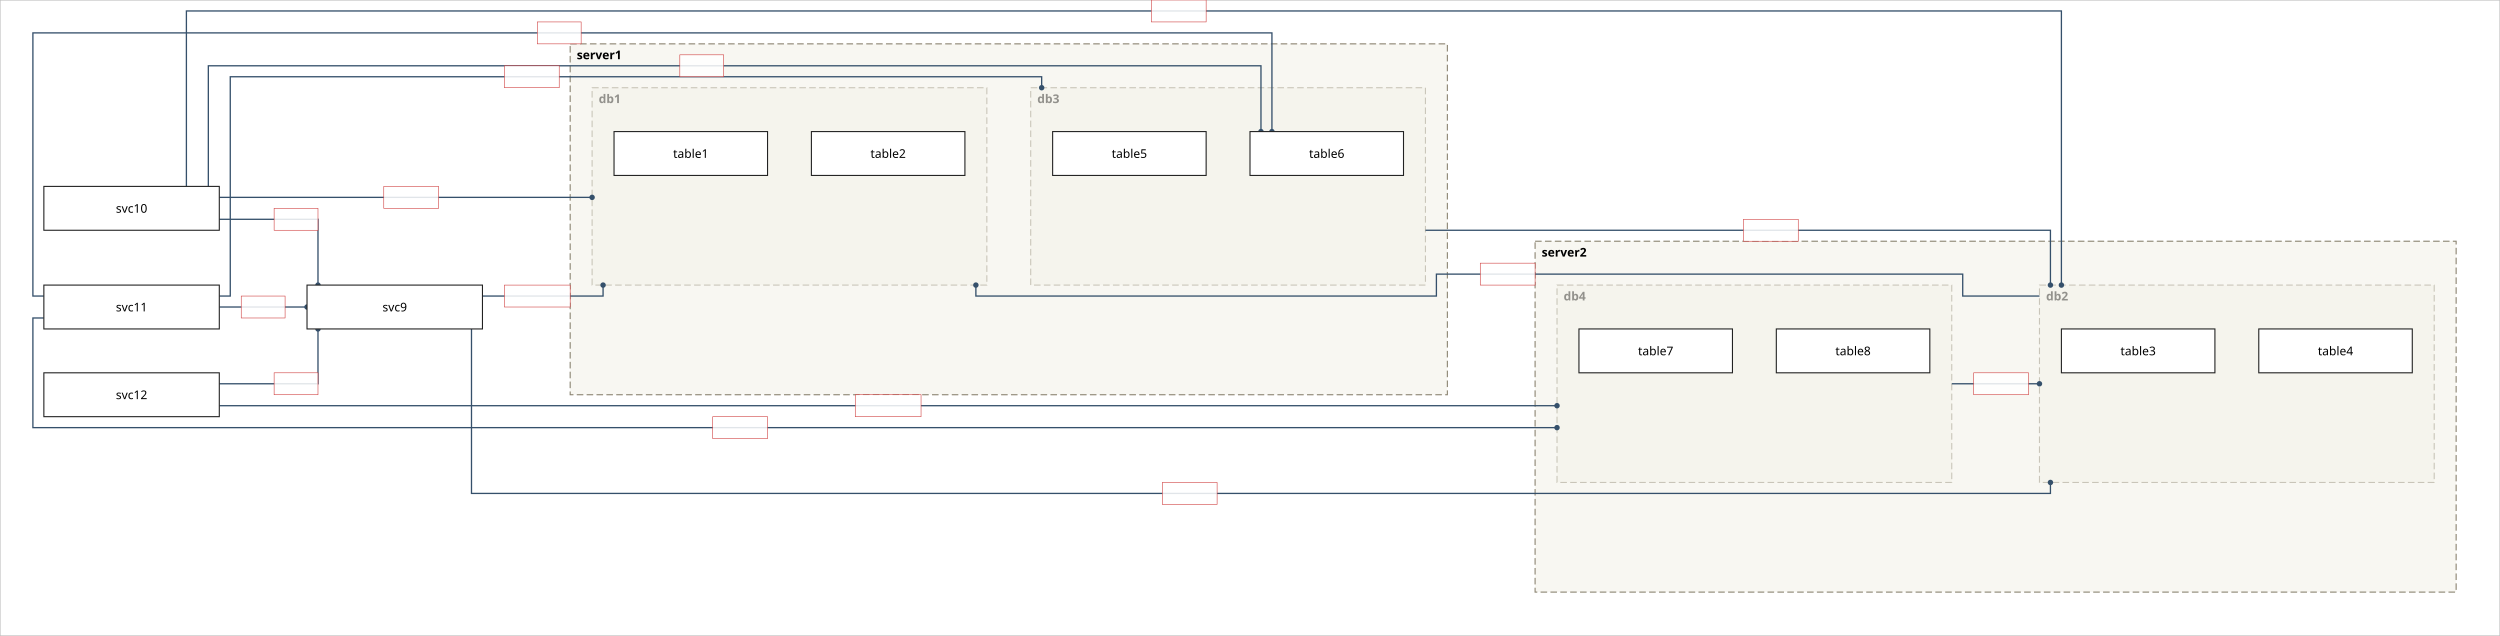
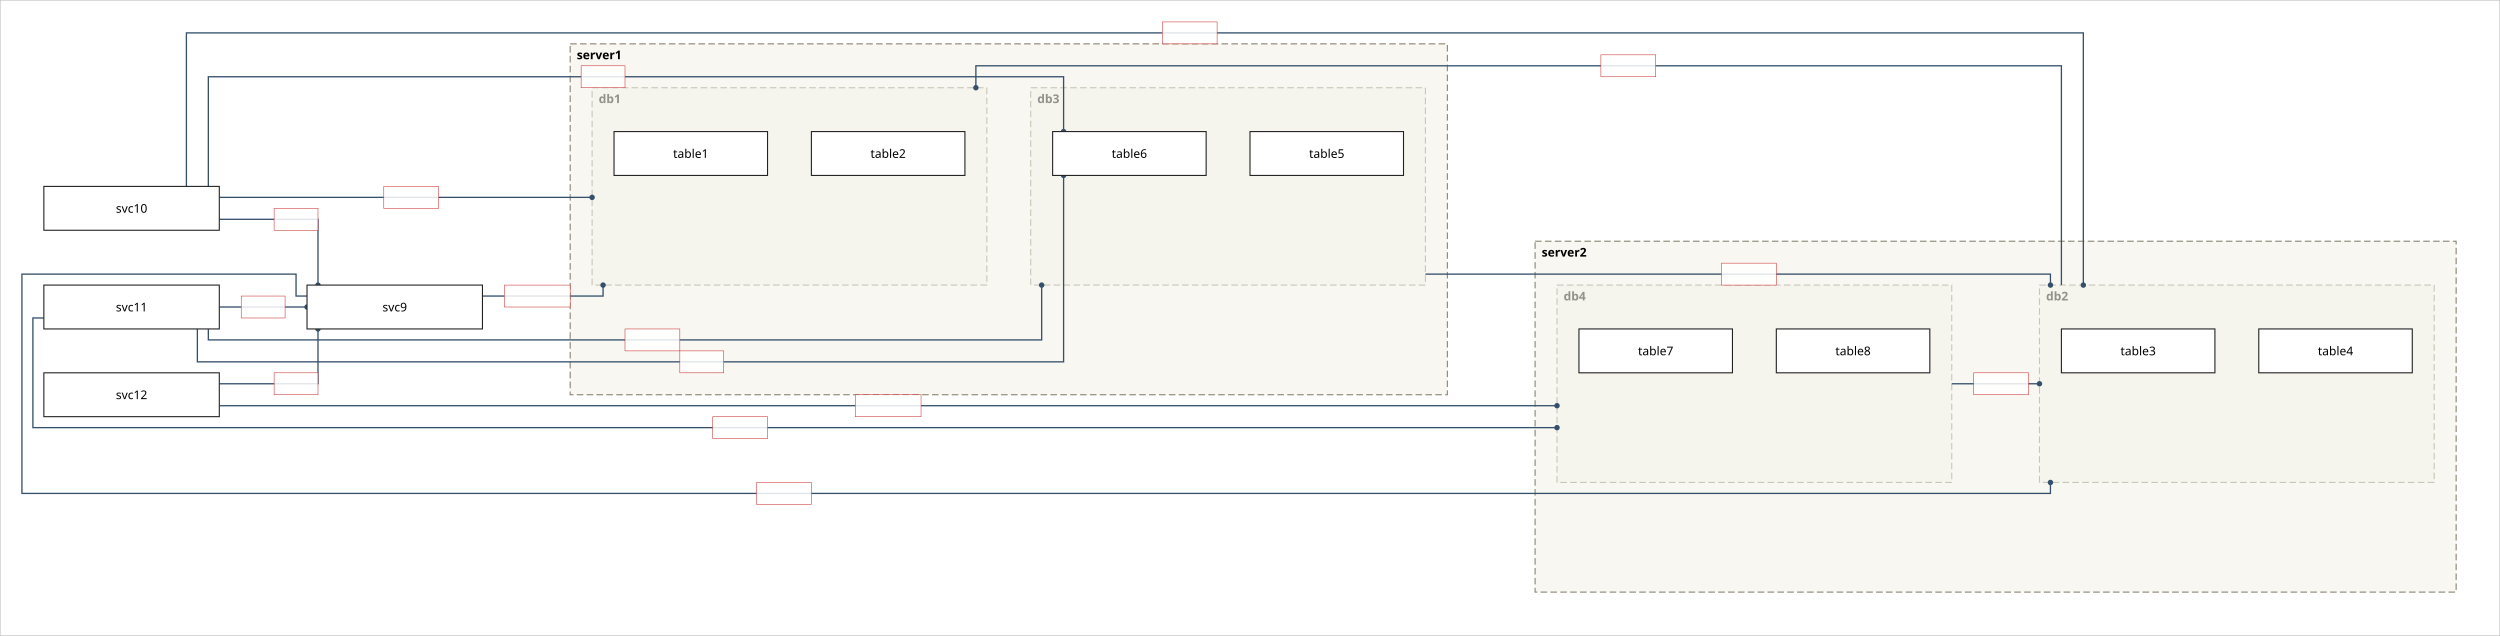
<svg xmlns="http://www.w3.org/2000/svg" width="2280" height="580" viewBox="0 0 2280 580" font-family="sans-serif" font-size="11">
  <rect width="100%" height="100%" fill="#fff" stroke="#bbb" />
  <rect x="540" y="80" width="360" height="180" fill="#f3f1ea" fill-opacity="0.6" stroke="#8a8370" stroke-dasharray="6 3" />
  <text x="546" y="94" font-weight="bold">db1</text>
  <rect x="1860" y="260" width="360" height="180" fill="#f3f1ea" fill-opacity="0.6" stroke="#8a8370" stroke-dasharray="6 3" />
  <text x="1866" y="274" font-weight="bold">db2</text>
  <rect x="940" y="80" width="360" height="180" fill="#f3f1ea" fill-opacity="0.6" stroke="#8a8370" stroke-dasharray="6 3" />
  <text x="946" y="94" font-weight="bold">db3</text>
  <rect x="1420" y="260" width="360" height="180" fill="#f3f1ea" fill-opacity="0.6" stroke="#8a8370" stroke-dasharray="6 3" />
  <text x="1426" y="274" font-weight="bold">db4</text>
  <rect x="520" y="40" width="800" height="320" fill="#f3f1ea" fill-opacity="0.6" stroke="#8a8370" stroke-dasharray="6 3" />
  <text x="526" y="54" font-weight="bold">server1</text>
  <rect x="1400" y="220" width="840" height="320" fill="#f3f1ea" fill-opacity="0.6" stroke="#8a8370" stroke-dasharray="6 3" />
  <text x="1406" y="234" font-weight="bold">server2</text>
-   <polyline points="1860,270 1790,270 1790,250 1310,250 1310,270 890,270 890,260" fill="none" stroke="#35506b" stroke-width="1.2" />
-   <circle cx="890" cy="260" r="2.5" fill="#35506b" />
-   <polyline points="1300,210 1870,210 1870,260" fill="none" stroke="#35506b" stroke-width="1.2" />
+   <polyline points="1880,260 1880,60 890,60 890,80" fill="none" stroke="#35506b" stroke-width="1.2" />
+   <circle cx="890" cy="80" r="2.5" fill="#35506b" />
+   <polyline points="1300,250 1870,250 1870,260" fill="none" stroke="#35506b" stroke-width="1.2" />
  <circle cx="1870" cy="260" r="2.5" fill="#35506b" />
  <polyline points="1780,350 1860,350" fill="none" stroke="#35506b" stroke-width="1.2" />
  <circle cx="1860" cy="350" r="2.5" fill="#35506b" />
  <polyline points="200,180 540,180" fill="none" stroke="#35506b" stroke-width="1.2" />
  <circle cx="540" cy="180" r="2.5" fill="#35506b" />
-   <polyline points="170,170 170,10 1880,10 1880,260" fill="none" stroke="#35506b" stroke-width="1.2" />
-   <circle cx="1880" cy="260" r="2.5" fill="#35506b" />
-   <polyline points="190,170 190,60 1150,60 1150,120" fill="none" stroke="#35506b" stroke-width="1.2" />
-   <circle cx="1150" cy="120" r="2.5" fill="#35506b" />
+   <polyline points="170,170 170,30 1900,30 1900,260" fill="none" stroke="#35506b" stroke-width="1.2" />
+   <circle cx="1900" cy="260" r="2.5" fill="#35506b" />
+   <polyline points="190,170 190,70 970,70 970,120" fill="none" stroke="#35506b" stroke-width="1.2" />
+   <circle cx="970" cy="120" r="2.5" fill="#35506b" />
  <polyline points="200,200 290,200 290,260" fill="none" stroke="#35506b" stroke-width="1.2" />
  <circle cx="290" cy="260" r="2.5" fill="#35506b" />
-   <polyline points="200,270 210,270 210,70 950,70 950,80" fill="none" stroke="#35506b" stroke-width="1.2" />
-   <circle cx="950" cy="80" r="2.5" fill="#35506b" />
-   <polyline points="40,270 30,270 30,30 1160,30 1160,120" fill="none" stroke="#35506b" stroke-width="1.2" />
-   <circle cx="1160" cy="120" r="2.5" fill="#35506b" />
+   <polyline points="190,300 190,310 950,310 950,260" fill="none" stroke="#35506b" stroke-width="1.2" />
+   <circle cx="950" cy="260" r="2.5" fill="#35506b" />
+   <polyline points="180,300 180,330 970,330 970,160" fill="none" stroke="#35506b" stroke-width="1.2" />
+   <circle cx="970" cy="160" r="2.5" fill="#35506b" />
  <polyline points="40,290 30,290 30,390 1420,390" fill="none" stroke="#35506b" stroke-width="1.2" />
  <circle cx="1420" cy="390" r="2.5" fill="#35506b" />
  <polyline points="200,280 280,280" fill="none" stroke="#35506b" stroke-width="1.2" />
  <circle cx="280" cy="280" r="2.5" fill="#35506b" />
  <polyline points="200,370 1420,370" fill="none" stroke="#35506b" stroke-width="1.2" />
  <circle cx="1420" cy="370" r="2.5" fill="#35506b" />
  <polyline points="200,350 290,350 290,300" fill="none" stroke="#35506b" stroke-width="1.2" />
  <circle cx="290" cy="300" r="2.5" fill="#35506b" />
  <polyline points="440,270 550,270 550,260" fill="none" stroke="#35506b" stroke-width="1.2" />
  <circle cx="550" cy="260" r="2.5" fill="#35506b" />
-   <polyline points="430,300 430,450 1870,450 1870,440" fill="none" stroke="#35506b" stroke-width="1.2" />
+   <polyline points="280,270 270,270 270,250 20,250 20,450 1870,450 1870,440" fill="none" stroke="#35506b" stroke-width="1.2" />
  <circle cx="1870" cy="440" r="2.5" fill="#35506b" />
  <rect x="560" y="120" width="140" height="40" fill="#fff" stroke="#222" />
  <text x="630" y="144" text-anchor="middle">table1</text>
  <rect x="740" y="120" width="140" height="40" fill="#fff" stroke="#222" />
  <text x="810" y="144" text-anchor="middle">table2</text>
  <rect x="1880" y="300" width="140" height="40" fill="#fff" stroke="#222" />
  <text x="1950" y="324" text-anchor="middle">table3</text>
  <rect x="2060" y="300" width="140" height="40" fill="#fff" stroke="#222" />
  <text x="2130" y="324" text-anchor="middle">table4</text>
+   <rect x="1140" y="120" width="140" height="40" fill="#fff" stroke="#222" />
+   <text x="1210" y="144" text-anchor="middle">table5</text>
  <rect x="960" y="120" width="140" height="40" fill="#fff" stroke="#222" />
-   <text x="1030" y="144" text-anchor="middle">table5</text>
-   <rect x="1140" y="120" width="140" height="40" fill="#fff" stroke="#222" />
-   <text x="1210" y="144" text-anchor="middle">table6</text>
+   <text x="1030" y="144" text-anchor="middle">table6</text>
  <rect x="1440" y="300" width="140" height="40" fill="#fff" stroke="#222" />
  <text x="1510" y="324" text-anchor="middle">table7</text>
  <rect x="1620" y="300" width="140" height="40" fill="#fff" stroke="#222" />
  <text x="1690" y="324" text-anchor="middle">table8</text>
  <rect x="40" y="170" width="160" height="40" fill="#fff" stroke="#222" />
  <text x="120" y="194" text-anchor="middle">svc10</text>
  <rect x="40" y="260" width="160" height="40" fill="#fff" stroke="#222" />
  <text x="120" y="284" text-anchor="middle">svc11</text>
  <rect x="40" y="340" width="160" height="40" fill="#fff" stroke="#222" />
  <text x="120" y="364" text-anchor="middle">svc12</text>
  <rect x="280" y="260" width="160" height="40" fill="#fff" stroke="#222" />
  <text x="360" y="284" text-anchor="middle">svc9</text>
-   <rect x="1350" y="240" width="50" height="20" fill="#fff" fill-opacity="0.85" stroke="#c33" stroke-width="0.5" />
-   <rect x="1590" y="200" width="50" height="20" fill="#fff" fill-opacity="0.85" stroke="#c33" stroke-width="0.5" />
+   <rect x="1460" y="50" width="50" height="20" fill="#fff" fill-opacity="0.85" stroke="#c33" stroke-width="0.5" />
+   <rect x="1570" y="240" width="50" height="20" fill="#fff" fill-opacity="0.85" stroke="#c33" stroke-width="0.5" />
  <rect x="1800" y="340" width="50" height="20" fill="#fff" fill-opacity="0.85" stroke="#c33" stroke-width="0.5" />
  <rect x="350" y="170" width="50" height="20" fill="#fff" fill-opacity="0.85" stroke="#c33" stroke-width="0.5" />
-   <rect x="1050" y="0" width="50" height="20" fill="#fff" fill-opacity="0.85" stroke="#c33" stroke-width="0.5" />
-   <rect x="620" y="50" width="40" height="20" fill="#fff" fill-opacity="0.85" stroke="#c33" stroke-width="0.5" />
+   <rect x="1060" y="20" width="50" height="20" fill="#fff" fill-opacity="0.85" stroke="#c33" stroke-width="0.5" />
+   <rect x="530" y="60" width="40" height="20" fill="#fff" fill-opacity="0.85" stroke="#c33" stroke-width="0.5" />
  <rect x="250" y="190" width="40" height="20" fill="#fff" fill-opacity="0.85" stroke="#c33" stroke-width="0.5" />
-   <rect x="460" y="60" width="50" height="20" fill="#fff" fill-opacity="0.85" stroke="#c33" stroke-width="0.5" />
-   <rect x="490" y="20" width="40" height="20" fill="#fff" fill-opacity="0.85" stroke="#c33" stroke-width="0.5" />
+   <rect x="570" y="300" width="50" height="20" fill="#fff" fill-opacity="0.85" stroke="#c33" stroke-width="0.5" />
+   <rect x="620" y="320" width="40" height="20" fill="#fff" fill-opacity="0.85" stroke="#c33" stroke-width="0.5" />
  <rect x="650" y="380" width="50" height="20" fill="#fff" fill-opacity="0.85" stroke="#c33" stroke-width="0.5" />
  <rect x="220" y="270" width="40" height="20" fill="#fff" fill-opacity="0.85" stroke="#c33" stroke-width="0.5" />
  <rect x="780" y="360" width="60" height="20" fill="#fff" fill-opacity="0.85" stroke="#c33" stroke-width="0.5" />
  <rect x="250" y="340" width="40" height="20" fill="#fff" fill-opacity="0.85" stroke="#c33" stroke-width="0.5" />
  <rect x="460" y="260" width="60" height="20" fill="#fff" fill-opacity="0.85" stroke="#c33" stroke-width="0.5" />
-   <rect x="1060" y="440" width="50" height="20" fill="#fff" fill-opacity="0.85" stroke="#c33" stroke-width="0.5" />
+   <rect x="690" y="440" width="50" height="20" fill="#fff" fill-opacity="0.85" stroke="#c33" stroke-width="0.5" />
</svg>
